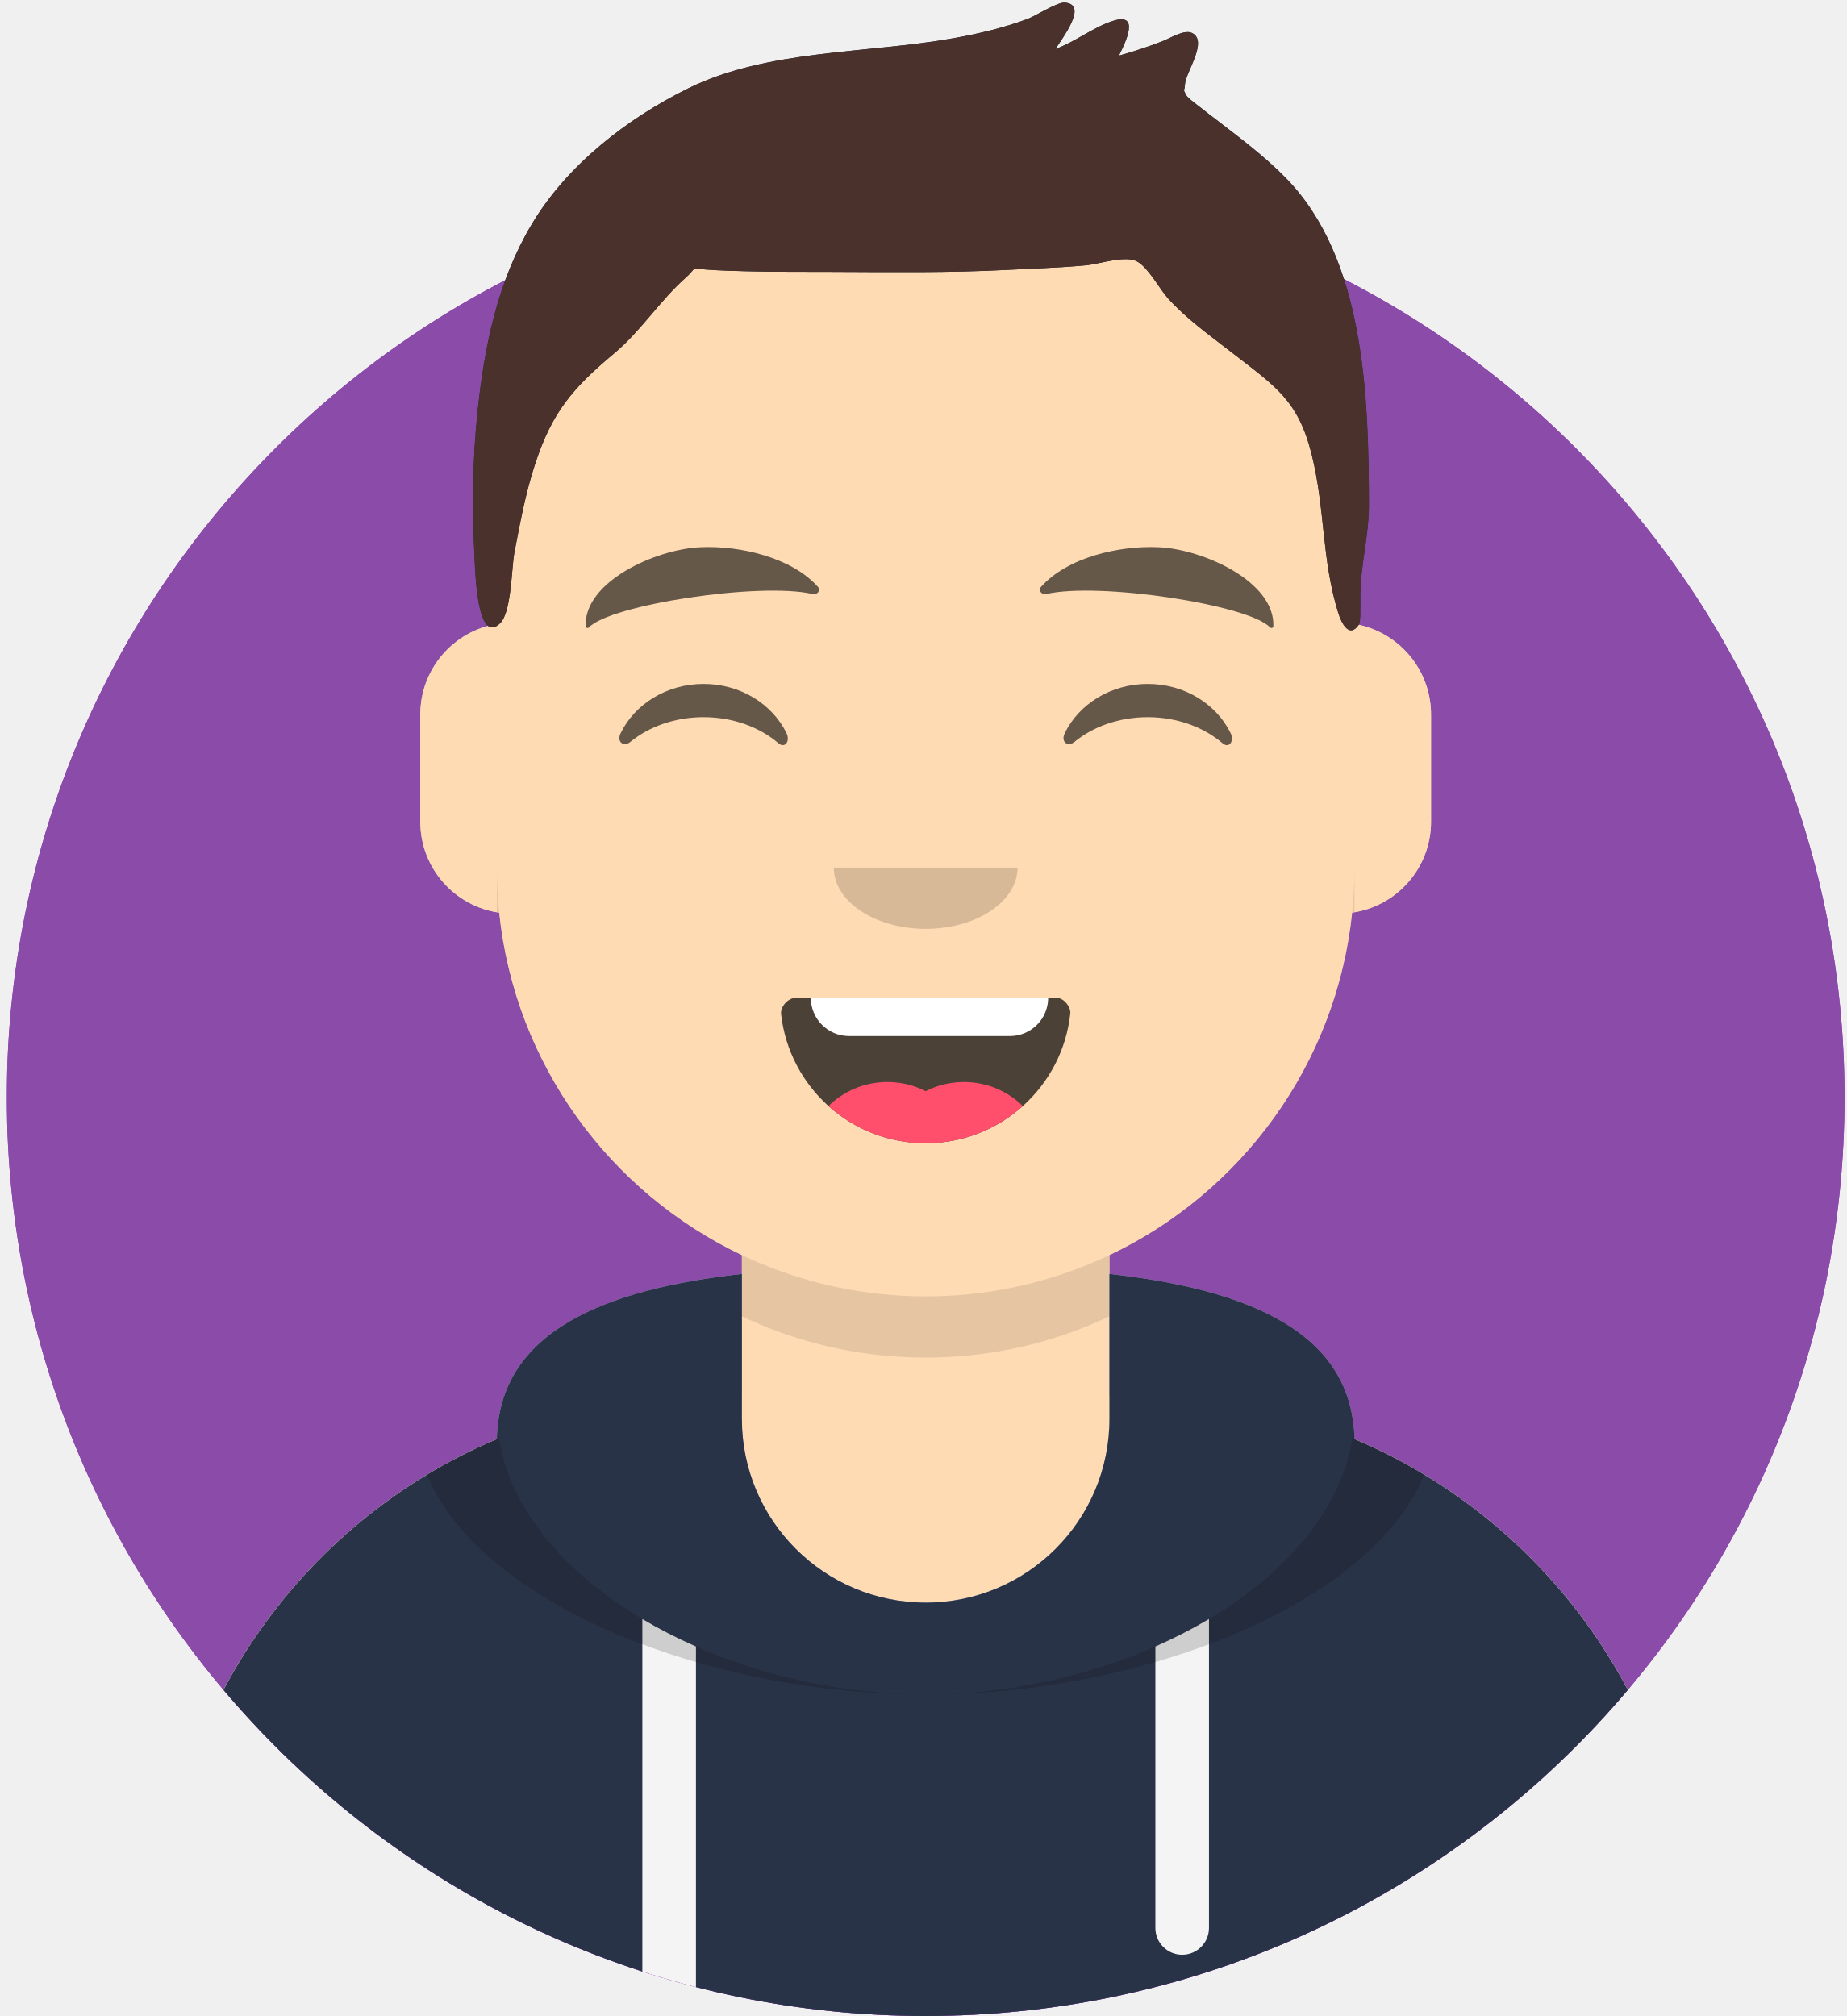
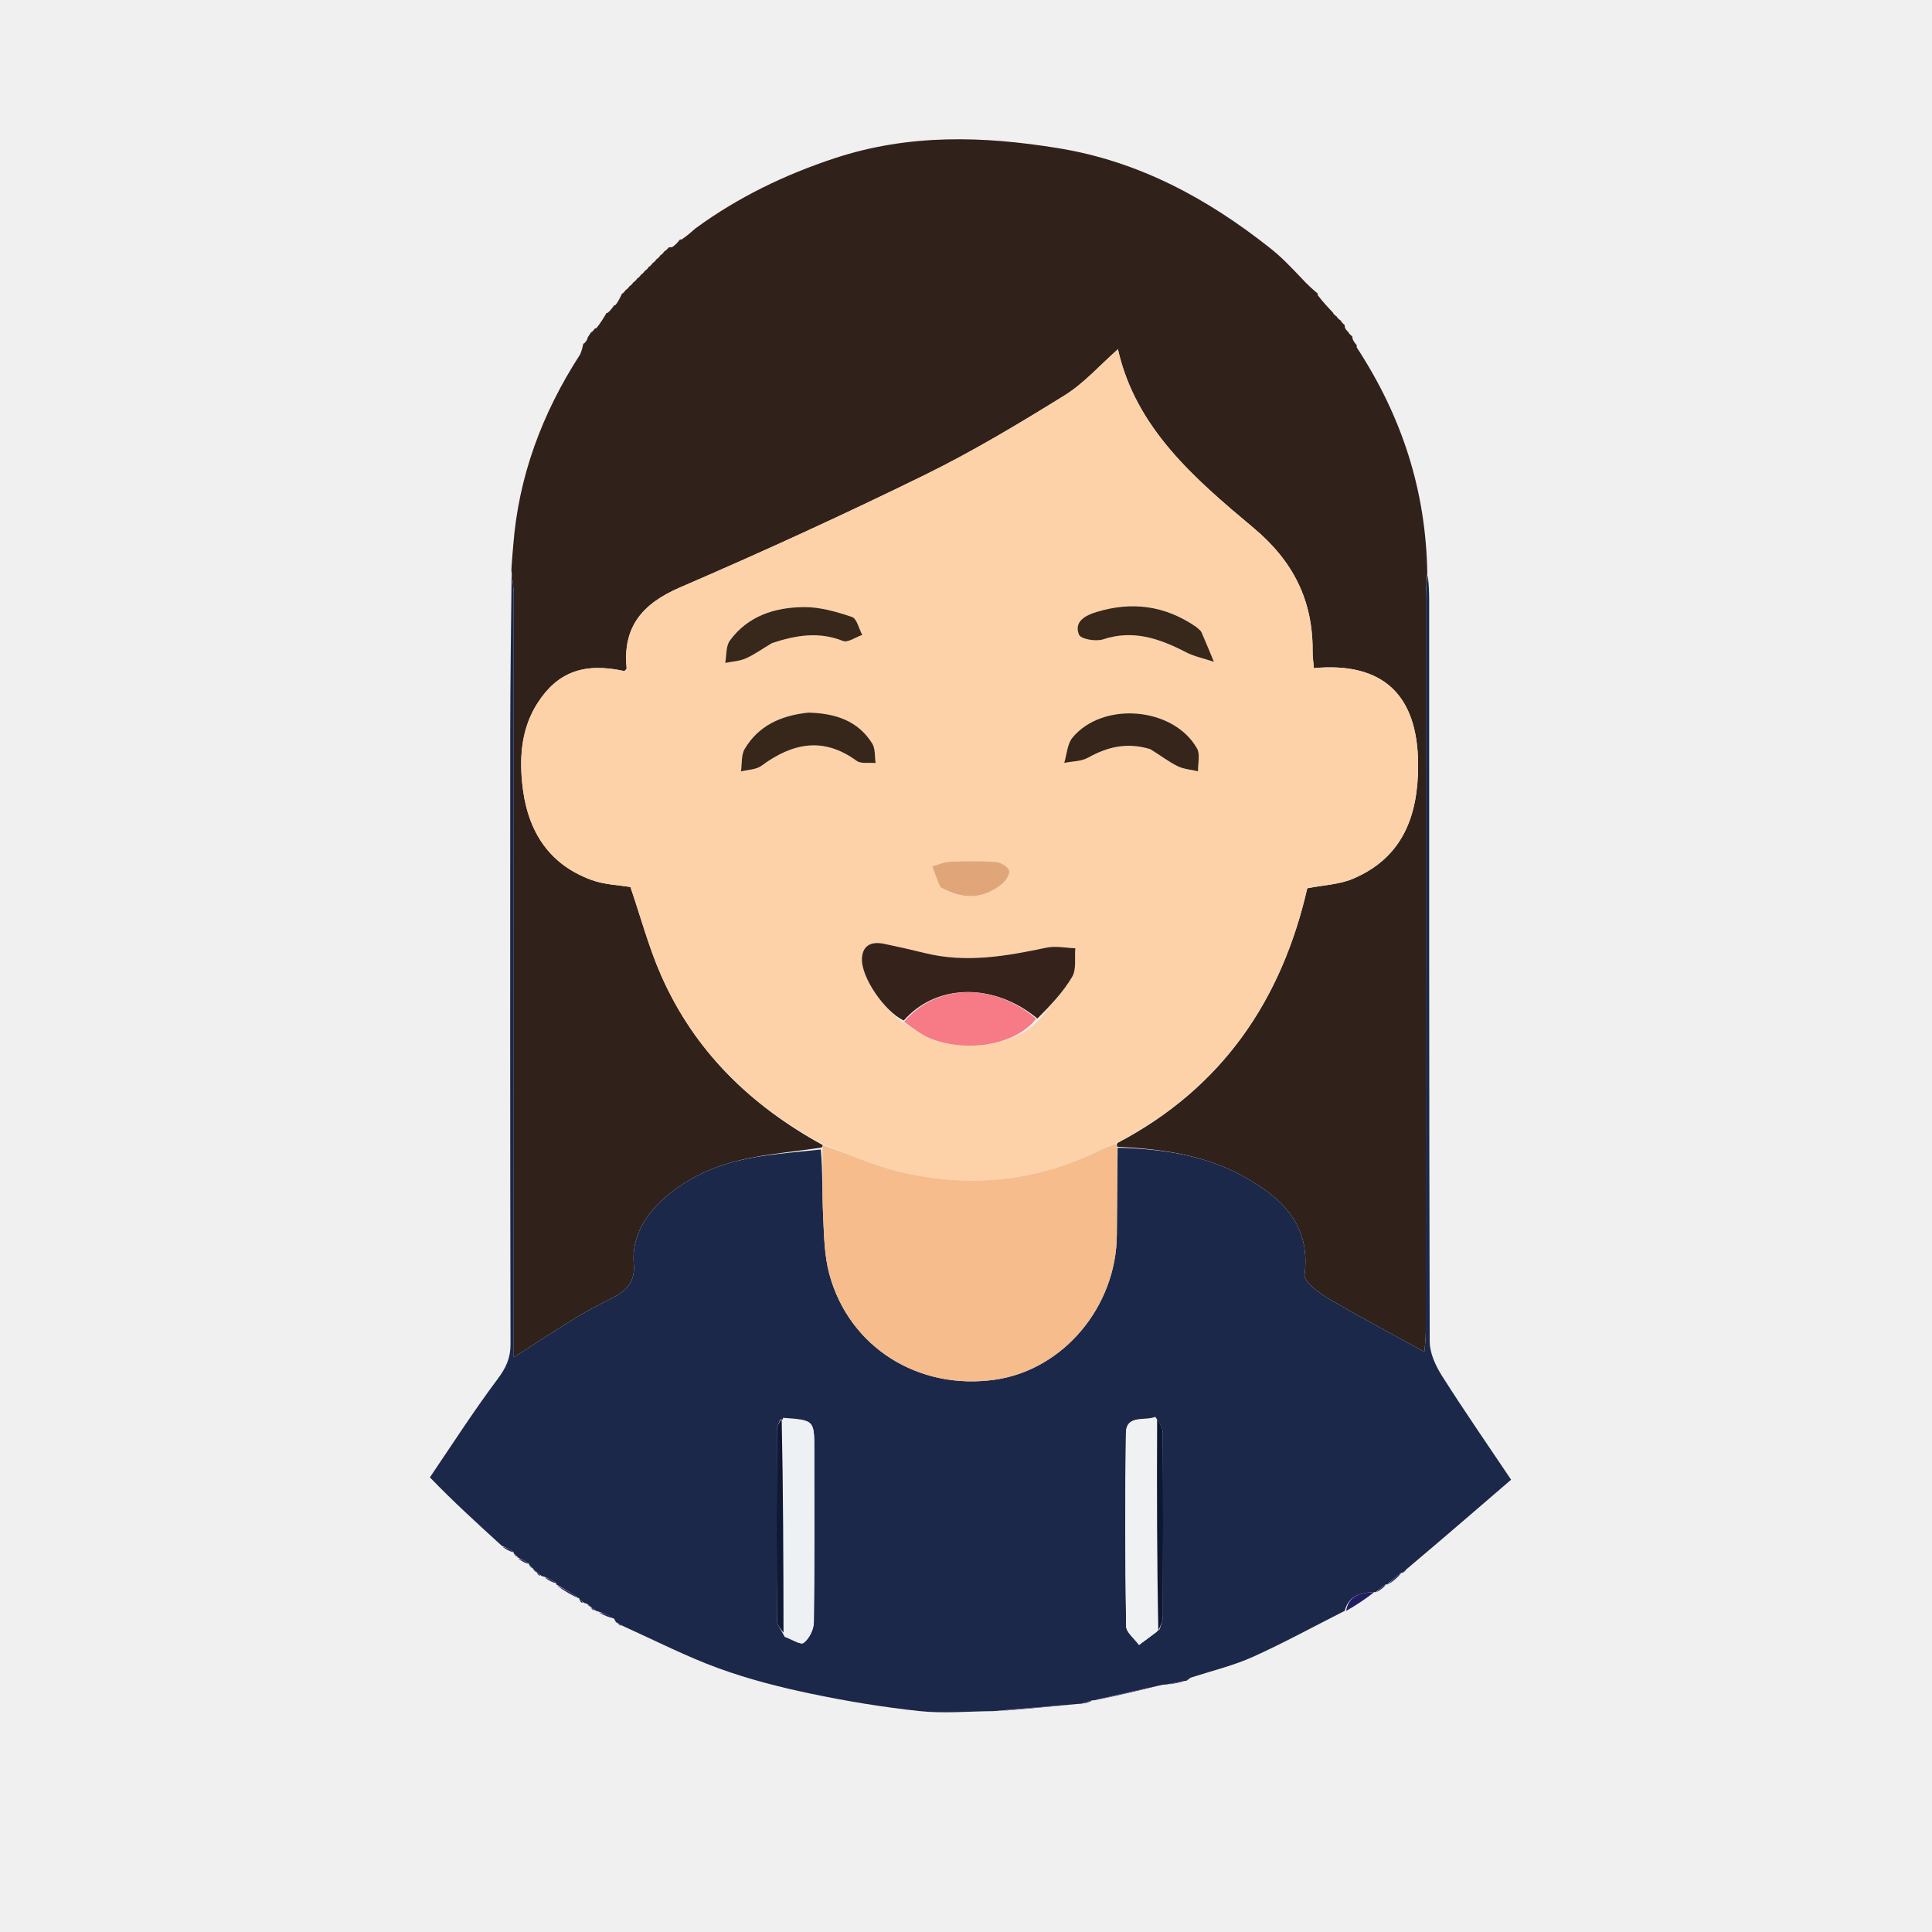
- <svg xmlns="http://www.w3.org/2000/svg" xmlns:xlink="http://www.w3.org/1999/xlink" width="217px" height="237px" viewBox="0 0 217 237" version="1.1">
-   <defs>
-     <circle id="path-1" cx="108" cy="108" r="108" />
-     <path d="M-3.19744231e-14,144 L-3.19744231e-14,-1.42108547e-14 L237.6,-1.42108547e-14 L237.6,144 L226.8,144 C226.8,203.647 178.447,252 118.8,252 C59.153,252 10.8,203.647 10.8,144 L10.8,144 L-3.19744231e-14,144 Z" id="path-3" />
-     <path d="M90,0 C117.835,-5.11323436e-15 140.4,22.565 140.4,50.4 L140.401,55.949 C145.508,56.807 149.4,61.249 149.4,66.6 L149.4,79.2 C149.4,84.647 145.367,89.152 140.125,89.893 C138.265,107.718 127.114,122.78 111.601,130.149 L111.6,146.7 L115.2,146.7 C150.988,146.7 180,175.712 180,211.5 L180,219.6 L0,219.6 L0,211.5 C-4.38277231e-15,175.712 29.012,146.7 64.8,146.7 L68.4,146.7 L68.4,130.15 C52.886,122.78 41.735,107.718 39.875,89.893 C34.633,89.152 30.6,84.647 30.6,79.2 L30.6,66.6 C30.6,61.249 34.492,56.806 39.6,55.949 L39.6,50.4 C39.6,22.565 62.165,5.11323436e-15 90,0 Z" id="path-5" />
-     <path d="M140.401,11.764 C156.691,13.587 169.2,18.597 169.2,31.569 L169.194,31.18 C192.467,41.01 208.8,64.047 208.8,90.9 L208.8,99 L28.8,99 L28.8,90.9 C28.8,64.047 45.133,41.01 68.406,31.18 C68.653,18.496 81.073,13.568 97.2,11.764 L97.2,28.8 C97.2,40.729 106.871,50.4 118.8,50.4 C130.729,50.4 140.4,40.729 140.4,28.8 L140.4,28.8 Z" id="path-7" />
-     <path d="M31.606,13.615 C32.558,22.158 39.803,28.8 48.6,28.8 C57.424,28.8 64.687,22.117 65.603,13.536 C65.676,12.845 64.905,11.7 63.938,11.7 C50.534,11.7 40.264,11.7 33.378,11.7 C32.406,11.7 31.511,12.761 31.606,13.615 Z" id="path-9" />
-     <rect id="path-11" x="0" y="0" width="237.6" height="252" />
-     <path d="M118.135,20.928 C115.651,18.39 112.767,16.236 109.962,14.076 C109.343,13.6 108.715,13.135 108.109,12.641 C107.972,12.528 106.563,11.519 106.394,11.148 C105.988,10.254 106.224,10.95 106.28,9.884 C106.35,8.535 109.1,4.727 107.048,3.854 C106.146,3.47 104.536,4.492 103.67,4.83 C101.977,5.49 100.263,6.054 98.512,6.54 C99.351,4.869 100.95,1.524 97.944,2.419 C95.603,3.116 93.421,4.91 91.068,5.753 C91.847,4.477 94.96,0.523 92.147,0.302 C91.271,0.233 88.724,1.875 87.782,2.226 C84.959,3.275 82.075,3.953 79.111,4.487 C69.033,6.304 57.248,5.786 47.923,10.374 C40.735,13.911 33.636,19.4 29.484,26.389 C25.481,33.125 23.984,40.498 23.146,48.217 C22.532,53.882 22.482,59.738 22.769,65.424 C22.863,67.287 23.073,75.874 25.779,73.273 C27.127,71.978 27.117,66.745 27.457,64.974 C28.133,61.451 28.783,57.911 29.91,54.5 C31.895,48.49 34.238,45.687 39.184,41.547 C42.359,38.89 44.588,35.3 47.625,32.62 C48.99,31.416 47.949,31.542 50.143,31.7 C51.616,31.806 53.097,31.846 54.574,31.885 C57.99,31.974 61.412,31.951 64.829,31.963 C71.711,31.988 78.561,32.085 85.437,31.725 C88.492,31.565 91.556,31.478 94.603,31.195 C96.306,31.038 99.326,29.947 100.728,30.78 C102.01,31.543 103.342,34.034 104.263,35.054 C106.438,37.464 109.032,39.305 111.576,41.282 C116.881,45.403 119.559,46.98 121.17,53.421 C122.775,59.838 122.325,65.791 124.312,72.106 C124.662,73.217 125.586,75.13 126.726,73.415 C126.937,73.096 126.883,71.345 126.883,70.337 C126.883,66.27 127.913,63.218 127.9,59.123 C127.849,46.674 127.447,30.442 118.135,20.928 Z" id="path-13" />
-   </defs>
-   <g id="Website" stroke="none" stroke-width="1" fill="none" fill-rule="evenodd">
-     <g id="mf-avatar" transform="translate(-10, -15)">
-       <g id="Circle" transform="translate(10.8, 36)">
-         <mask id="mask-2" fill="white">
-           <use xlink:href="#path-1" />
-         </mask>
-         <use id="Circle-Background" fill="#972dc2" xlink:href="#path-1" />
-         <g id="🖍-Circle-Color" mask="url(#mask-2)" fill="#8a4ca8">
-           <rect id="🖍Color" x="0" y="0" width="216.445" height="216" />
-         </g>
-       </g>
-       <mask id="mask-4" fill="white">
-         <use xlink:href="#path-3" />
-       </mask>
-       <g id="Mask" />
-       <g id="Avataaar" mask="url(#mask-4)">
-         <g id="Body" transform="translate(28.8, 32.4)">
-           <mask id="mask-6" fill="white">
-             <use xlink:href="#path-5" />
-           </mask>
-           <use fill="#D0C6AC" xlink:href="#path-5" />
-           <g id="Skin/👶🏻-05-Pale" mask="url(#mask-6)" fill="#FFDBB4">
-             <g transform="translate(-28.8, 0)" id="Color">
-               <rect x="0" y="0" width="238.384" height="220.355" />
-             </g>
-           </g>
-           <path d="M39.6,84.6 C39.6,112.435 62.165,135 90,135 C117.835,135 140.4,112.435 140.4,84.6 L140.4,84.6 L140.4,91.8 C140.4,119.635 117.835,142.2 90,142.2 C62.165,142.2 39.6,119.635 39.6,91.8 Z" id="Neck-Shadow" fill-opacity="0.1" fill="#000000" mask="url(#mask-6)" />
-         </g>
-         <g id="Clothing/Hoodie" transform="translate(0, 153)">
-           <mask id="mask-8" fill="white">
-             <use xlink:href="#path-7" />
-           </mask>
-           <use id="Hoodie" fill="#B7C1DB" fill-rule="evenodd" xlink:href="#path-7" />
-           <g id="Color/Palette/Slate" mask="url(#mask-8)" fill="#293347" fill-rule="evenodd">
-             <rect id="🖍Color" x="0" y="0" width="238.491" height="99" />
-           </g>
-           <path d="M91.8,55.565 L91.8,99 L85.5,99 L85.499,52.335 C87.483,53.514 89.592,54.594 91.8,55.565 Z M152.101,52.334 L152.1,88.65 C152.1,90.39 150.69,91.8 148.95,91.8 C147.21,91.8 145.8,90.39 145.8,88.65 L145.801,55.565 C148.009,54.594 150.118,53.513 152.101,52.334 Z" id="Straps" fill="#F4F4F4" fill-rule="evenodd" mask="url(#mask-8)" />
-           <path d="M155.733,11.451 C169.28,14.013 178.65,19.118 178.65,29.077 C178.65,46.818 148.916,61.2 118.8,61.2 C88.684,61.2 58.95,46.818 58.95,29.077 C58.95,19.118 68.32,14.013 81.867,11.451 C73.689,14.466 68.4,19.534 68.4,27.969 C68.4,46.322 93.439,61.2 118.8,61.2 C144.161,61.2 169.2,46.322 169.2,27.969 C169.2,19.71 164.13,14.679 156.241,11.642 Z" id="Shadow" fill-opacity="0.16" fill="#000000" fill-rule="evenodd" mask="url(#mask-8)" />
-         </g>
-         <g id="Face" transform="translate(68.4, 73.8)">
-           <g id="Mouth/Smile" transform="translate(1.8, 46.8)">
-             <mask id="mask-10" fill="white">
-               <use xlink:href="#path-9" />
-             </mask>
-             <use id="Mouth" fill-opacity="0.7" fill="#000000" fill-rule="evenodd" xlink:href="#path-9" />
-             <path d="M39.6,1.8 L58.5,1.8 C60.985,1.8 63,3.815 63,6.3 L63,11.7 C63,14.185 60.985,16.2 58.5,16.2 L39.6,16.2 C37.115,16.2 35.1,14.185 35.1,11.7 L35.1,6.3 C35.1,3.815 37.115,1.8 39.6,1.8 Z" id="Teeth" fill="#FFFFFF" fill-rule="evenodd" mask="url(#mask-10)" />
-             <g id="Tongue" stroke-width="1" fill-rule="evenodd" mask="url(#mask-10)" fill="#FF4F6D">
-               <g transform="translate(34.2, 21.6)">
-                 <circle cx="9.9" cy="9.9" r="9.9" />
-                 <circle cx="18.9" cy="9.9" r="9.9" />
-               </g>
-             </g>
-           </g>
-           <g id="Nose/Default" transform="translate(25.2, 36)" fill="#000000" fill-opacity="0.16">
-             <path d="M14.4,7.2 C14.4,11.176 19.235,14.4 25.2,14.4 L25.2,14.4 C31.165,14.4 36,11.176 36,7.2" id="Nose" />
-           </g>
-           <g id="Eyes/Happy-😁" transform="translate(0, 7.2)" fill="#000000" fill-opacity="0.6">
-             <path d="M14.544,20.203 C16.206,16.784 19.948,14.4 24.298,14.4 C28.632,14.4 32.363,16.767 34.034,20.166 C34.53,21.176 33.824,22.003 33.112,21.39 C30.906,19.494 27.773,18.309 24.298,18.309 C20.931,18.309 17.886,19.421 15.694,21.214 C14.892,21.87 14.058,21.203 14.544,20.203 Z" id="Squint" />
-             <path d="M66.744,20.203 C68.406,16.784 72.148,14.4 76.498,14.4 C80.832,14.4 84.563,16.767 86.234,20.166 C86.73,21.176 86.024,22.003 85.312,21.39 C83.106,19.494 79.973,18.309 76.498,18.309 C73.131,18.309 70.086,19.421 67.894,21.214 C67.092,21.87 66.258,21.203 66.744,20.203 Z" id="Squint" />
-           </g>
-           <g id="Eyebrow/Natural/Default-Natural" fill="#000000" fill-opacity="0.6">
-             <path d="M23.435,5.589 C18.25,6.285 10.164,10.805 10.84,16.036 C10.862,16.207 11.121,16.261 11.233,16.118 C13.471,13.248 30.774,9.033 37.075,9.913 C37.652,9.994 38.032,9.399 37.639,9.027 C34.269,5.845 28.08,4.961 23.435,5.589" id="Eyebrow" transform="translate(24.3, 10.8) rotate(5) translate(-24.3, -10.8) " />
-             <path d="M76.535,5.589 C71.35,6.285 63.264,10.805 63.94,16.036 C63.962,16.207 64.221,16.261 64.333,16.118 C66.571,13.248 83.874,9.033 90.175,9.913 C90.752,9.994 91.132,9.399 90.739,9.027 C87.369,5.845 81.18,4.961 76.535,5.589" id="Eyebrow" transform="translate(77.4, 10.8) scale(-1, 1) rotate(5) translate(-77.4, -10.8) " />
-           </g>
-         </g>
-         <g id="Top">
-           <mask id="mask-12" fill="white">
-             <use xlink:href="#path-11" />
-           </mask>
-           <g id="Mask" />
-           <g mask="url(#mask-12)">
-             <g transform="translate(43, 15)">
-               <mask id="mask-14" fill="white">
-                 <use xlink:href="#path-13" />
-               </mask>
-               <use id="Short-Hair" stroke="none" fill="#1F3140" fill-rule="evenodd" xlink:href="#path-13" />
-               <g id="Color/Hair/Brown-Dark" stroke="none" fill="none" mask="url(#mask-14)" fill-rule="evenodd">
-                 <g transform="translate(-43.1, -15)" fill="#4A312C" id="Color">
-                   <rect x="0" y="0" width="239.107" height="252.406" />
-                 </g>
-               </g>
-             </g>
-           </g>
-         </g>
-       </g>
-     </g>
-   </g>
+ <svg xmlns="http://www.w3.org/2000/svg" version="1.1" id="Layer_1" x="0px" y="0px" width="100%" viewBox="0 0 500 500" enable-background="new 0 0 500 500" xml:space="preserve">
+   <path fill="#30211B" opacity="1" stroke="none" d=" M349.966,87.071   C349.966,87.071 349.994,87.411 350.112,87.881   C350.518,88.667 350.806,88.982 351.094,89.298   C351.094,89.298 351.127,89.494 351.129,89.917   C362.823,107.802 369.06,127.003 369.38,148.423   C369.162,150.793 369.029,152.785 369.028,154.776   C369.019,218.029 369.026,281.281 369.005,344.534   C369.004,346.529 368.728,348.523 368.63,349.848   C360.029,345.112 351.748,340.767 343.716,336.003   C341.229,334.528 337.391,331.653 337.621,329.864   C339.316,316.729 331.332,309.719 321.694,304.387   C311.769,298.895 300.547,297.332 289.139,296.78   C289.01,296.364 288.976,296.193 289.212,295.8   C316.465,281.496 331.711,258.688 338.324,229.878   C342.45,229.063 346.597,228.928 350.161,227.416   C363.086,221.929 367.033,211.032 367.006,197.939   C366.969,179.809 357.888,171.262 340.031,172.911   C339.915,171.44 339.689,169.969 339.701,168.501   C339.807,155.373 334.649,145.182 324.421,136.629   C309.175,123.879 293.906,110.794 289.319,90.385   C284.653,94.491 280.559,99.192 275.496,102.329   C263.676,109.654 251.696,116.852 239.224,122.965   C218.409,133.166 197.311,142.831 176.024,152.008   C166.327,156.188 161.114,162.158 162.171,172.906   C162.194,173.145 161.818,173.424 161.625,173.683   C151.204,171.378 144.317,173.903 139.166,181.876   C135.067,188.22 134.432,195.304 135.123,202.512   C136.25,214.282 141.442,223.473 153.063,227.729   C156.412,228.956 160.174,229.054 163.159,229.568   C165.843,237.413 167.895,245.146 171.077,252.382   C179.683,271.946 194.189,286.096 212.921,296.344   C212.937,296.584 212.771,297.033 212.344,297.035   C200.972,298.741 189.831,299.091 179.661,304.702   C171.446,309.234 163.116,316.736 164.023,327.218   C164.38,331.347 162.442,333.806 159.068,335.585   C155.866,337.272 152.596,338.851 149.511,340.732   C144.229,343.95 139.067,347.366 132.961,351.271   C132.961,348.212 132.961,346.254 132.961,344.296   C132.964,280.842 132.972,217.388 132.946,153.934   C132.946,151.965 132.595,149.996 132.342,147.611   C132.458,145.21 132.663,143.228 132.816,141.242   C134.194,123.311 140.264,107.005 150.136,91.719   C150.594,90.667 150.777,89.812 150.961,88.957   C150.961,88.957 150.989,88.961 151.226,88.839   C151.647,88.396 151.83,88.075 152.013,87.754   C152.013,87.754 152.001,87.414 152.23,87.111   C152.64,86.525 152.822,86.243 153.003,85.96   C153.003,85.96 153.011,86.01 153.214,85.892   C153.614,85.503 153.811,85.231 154.008,84.959   C154.008,84.959 154.004,85.013 154.334,84.956   C155.44,83.587 156.217,82.274 156.994,80.962   C156.994,80.962 157.006,81.006 157.301,80.951   C158.065,80.249 158.534,79.602 159.002,78.955   C159.002,78.955 159.01,79.009 159.32,78.932   C160.083,77.889 160.535,76.925 160.988,75.96   C160.988,75.96 161.01,76.001 161.215,75.89   C161.615,75.506 161.809,75.233 162.004,74.961   C162.004,74.961 162.011,75.011 162.214,74.894   C162.614,74.505 162.809,74.233 163.005,73.96   C163.005,73.96 163.012,74.011 163.214,73.893   C163.613,73.503 163.81,73.232 164.007,72.96   C164.007,72.96 164.012,73.012 164.213,72.894   C164.612,72.503 164.81,72.232 165.007,71.96   C165.007,71.96 165.013,72.012 165.214,71.894   C165.612,71.504 165.81,71.232 166.007,70.96   C166.007,70.96 166.013,71.012 166.214,70.894   C166.612,70.504 166.809,70.232 167.006,69.96   C167.006,69.96 167.012,70.012 167.214,69.895   C167.612,69.505 167.808,69.232 168.004,68.96   C168.004,68.96 168.011,69.011 168.214,68.894   C168.614,68.505 168.811,68.233 169.008,67.96   C169.008,67.96 169.013,68.013 169.212,67.892   C169.61,67.501 169.809,67.231 170.008,66.961   C170.008,66.961 170.013,67.013 170.215,66.897   C170.613,66.507 170.808,66.234 171.004,65.961   C171.004,65.961 171.01,66.01 171.215,65.895   C171.614,65.507 171.808,65.234 172.003,64.962   C172.003,64.962 172.01,65.01 172.217,64.903   C172.638,64.54 172.853,64.284 173.067,64.028   C173.067,64.028 173.434,64.002 173.957,63.958   C174.985,63.261 175.491,62.608 175.997,61.955   C175.997,61.955 176.006,62.005 176.362,62.005   C177.811,61.036 178.904,60.068 179.997,59.1   C191.04,51.025 203.154,45.174 216.158,40.902   C235.243,34.633 254.416,35.167 273.953,38.361   C294.875,41.781 312.596,51.436 328.879,64.348   C331.598,66.503 334.017,69.036 336.831,72   C338.406,73.736 339.725,74.865 341.043,75.994   C341.043,75.994 340.996,76.006 340.997,76.348   C342.346,78.127 343.695,79.563 345.043,80.999   C345.043,80.999 344.992,81.014 345.109,81.213   C345.495,81.609 345.765,81.805 346.035,82.002   C346.035,82.002 345.99,82.008 346.099,82.218   C346.483,82.617 346.758,82.806 347.033,82.995   C347.033,82.995 346.995,83.005 347.097,83.224   C347.458,83.66 347.718,83.878 347.977,84.095   C347.977,84.095 347.992,84.442 348.092,84.875   C348.471,85.539 348.751,85.771 349.03,86.003   C349.03,86.003 348.99,86.007 349.092,86.221   C349.451,86.647 349.708,86.859 349.966,87.071  z" data-index="1" style="opacity: 1;" />
+   <path fill="#1B2849" opacity="1" stroke="none" d=" M289.234,297.024   C300.547,297.332 311.769,298.895 321.694,304.387   C331.332,309.719 339.316,316.729 337.621,329.864   C337.391,331.653 341.229,334.528 343.716,336.003   C351.748,340.767 360.029,345.112 368.63,349.848   C368.728,348.523 369.004,346.529 369.005,344.534   C369.026,281.281 369.019,218.029 369.028,154.776   C369.029,152.785 369.162,150.793 369.491,148.874   C369.789,151.109 369.866,153.272 369.866,155.435   C369.872,219.357 369.828,283.278 370.008,347.2   C370.017,350.176 371.528,353.457 373.18,356.063   C378.944,365.152 385.078,374.005 391.071,382.948   C382.282,390.527 373.492,398.105 364.178,405.968   C363.438,406.523 363.222,406.793 363.006,407.064   C363.006,407.064 363.014,407.001 362.673,407.016   C361.232,408.045 360.132,409.06 359.031,410.075   C359.031,410.075 359.002,410.015 358.679,410.02   C357.58,410.708 356.805,411.391 356.03,412.073   C356.03,412.073 355.998,412.016 355.638,412.013   C351.892,412.191 348.975,413.072 348.025,416.881   C340.149,420.868 332.39,425.111 324.356,428.748   C319.425,430.982 314.074,432.29 308.284,434.129   C307.441,434.509 307.227,434.773 307.012,435.038   C307.012,435.038 307.012,434.995 306.644,434.995   C304.869,435.3 303.463,435.605 302.057,435.909   C302.057,435.909 301.615,435.991 300.962,436   C294.539,437.362 288.768,438.717 282.997,440.071   C282.997,440.071 283.012,440.007 282.711,440.013   C281.631,440.306 280.851,440.592 280.071,440.878   C280.071,440.878 279.607,440.967 278.891,440.982   C271.153,441.611 264.13,442.225 257.108,442.838   C250.726,442.879 244.282,443.495 237.975,442.826   C228.49,441.82 219.031,440.246 209.691,438.29   C201.685,436.614 193.684,434.556 186.008,431.765   C177.708,428.747 169.788,424.684 161.197,420.795   C160.39,420.348 160.087,420.184 159.784,420.019   C159.517,419.932 159.303,419.773 158.984,418.985   C157.48,417.965 156.137,417.503 154.793,417.041   C154.793,417.041 154.408,417.008 154.088,416.769   C153.544,416.278 153.271,416.107 152.947,416.017   C152.947,416.017 152.993,415.992 152.853,415.796   C152.426,415.402 152.141,415.204 151.855,415.006   C151.855,415.006 151.406,414.982 151.057,414.752   C150.493,414.288 150.237,414.116 149.939,414.007   C149.939,414.007 150.002,414.016 149.944,413.687   C147.903,412.249 145.92,411.139 143.937,410.03   C143.937,410.03 143.998,410.01 143.915,409.693   C142.827,408.927 141.823,408.479 140.819,408.031   C140.819,408.031 140.411,408.025 140.081,407.792   C139.529,407.301 139.256,407.123 138.932,407.022   C138.932,407.022 138.99,407 138.862,406.81   C138.466,406.417 138.198,406.214 137.931,406.011   C137.931,406.011 137.996,406.002 137.868,405.812   C137.472,405.417 137.204,405.211 136.937,405.006   C136.937,405.006 137.001,405.018 136.922,404.704   C135.872,403.94 134.902,403.489 133.932,403.038   C133.932,403.038 133.982,403 133.862,402.809   C133.474,402.414 133.206,402.21 132.939,402.006   C132.939,402.006 133.002,402.017 132.92,401.699   C131.841,400.93 130.844,400.48 129.848,400.031   C123.559,394.306 117.271,388.581 111.259,382.342   C117.251,373.478 122.744,364.963 128.801,356.87   C130.926,354.03 132.126,351.514 132.119,347.943   C132.015,295.123 132.01,242.303 132.046,189.483   C132.055,175.664 132.281,161.846 132.407,148.027   C132.595,149.996 132.946,151.965 132.946,153.934   C132.972,217.388 132.964,280.842 132.961,344.296   C132.961,346.254 132.961,348.212 132.961,351.271   C139.067,347.366 144.229,343.95 149.511,340.732   C152.596,338.851 155.866,337.272 159.068,335.585   C162.442,333.806 164.38,331.347 164.023,327.218   C163.116,316.736 171.446,309.234 179.661,304.702   C189.831,299.091 200.972,298.741 212.428,297.493   C212.946,303.448 212.755,308.956 213.017,314.443   C213.261,319.553 213.307,324.823 214.623,329.704   C219.736,348.664 237.683,359.902 257.527,357.056   C275.197,354.522 288.951,338.116 289.037,319.507   C289.072,312.012 289.167,304.518 289.234,297.024  M203.069,423.622   C204.759,424.212 207.179,425.777 207.978,425.178   C209.411,424.105 210.592,421.74 210.618,419.898   C210.822,404.945 210.739,389.989 210.733,375.035   C210.73,367.51 210.721,367.51 201.965,367.314   C201.645,368.208 201.05,369.1 201.046,369.994   C200.989,386.432 200.965,402.87 201.075,419.307   C201.083,420.537 202.159,421.76 203.069,423.622  M300.121,421.672   C300.411,420.586 300.95,419.5 300.954,418.412   C301.011,402.545 301.03,386.678 300.936,370.812   C300.928,369.48 300.045,368.154 298.988,366.68   C296.258,367.786 291.459,366.019 291.389,370.913   C291.151,387.552 291.194,404.199 291.439,420.838   C291.463,422.481 293.611,424.093 294.773,425.719   C296.327,424.569 297.881,423.419 300.121,421.672  z" data-index="2" />
+   <path fill="#943FAD" opacity="1" stroke="none" d=" M391.358,382.781   C385.078,374.005 378.944,365.152 373.18,356.063   C371.528,353.457 370.017,350.176 370.008,347.2   C369.828,283.278 369.872,219.357 369.866,155.435   C369.866,153.272 369.789,151.109 369.638,148.496   C369.06,127.003 362.823,107.802 351.051,89.978   C357.439,93.447 364.403,96.639 370.293,101.213   C399.736,124.077 420.923,153.148 433.36,188.311   C442.465,214.058 446.04,240.813 443.507,267.945   C440.822,296.695 432.839,324.137 416.872,348.554   C409.152,360.358 400.096,371.288 391.358,382.781  z" data-index="4" style="visibility: hidden;" />
+   <path fill="#211D62" opacity="1" stroke="none" d=" M257.55,442.89   C264.13,442.225 271.153,441.611 278.656,441.01   C272.088,441.662 265.04,442.302 257.55,442.89  z" data-index="5" />
+   <path fill="#211D62" opacity="1" stroke="none" d=" M283.441,440.046   C288.768,438.717 294.539,437.362 300.739,436.018   C295.407,437.359 289.646,438.69 283.441,440.046  z" data-index="6" />
+   <path fill="#201D60" opacity="1" stroke="none" d=" M348.376,416.906   C348.975,413.072 351.892,412.191 355.669,412.022   C353.616,413.667 351.171,415.299 348.376,416.906  z" data-index="7" />
+   <path fill="#242061" opacity="1" stroke="none" d=" M144.093,410.331   C145.92,411.139 147.903,412.249 149.929,413.715   C148.064,412.925 146.156,411.779 144.093,410.331  z" data-index="8" />
+   <path fill="#351A4A" opacity="1" stroke="none" d=" M341.003,75.648   C339.725,74.865 338.406,73.736 337.04,72.259   C338.316,73.041 339.639,74.171 341.003,75.648  z" data-index="10" style="visibility: hidden;" />
+   <path fill="#321E4A" opacity="1" stroke="none" d=" M156.693,81.104   C156.217,82.274 155.44,83.587 154.308,84.947   C154.766,83.746 155.579,82.497 156.693,81.104  z" data-index="12" style="visibility: hidden;" />
+   <path fill="#201D60" opacity="1" stroke="none" d=" M359.359,410.024   C360.132,409.06 361.232,408.045 362.7,407.033   C361.941,408.014 360.814,408.994 359.359,410.024  z" data-index="13" />
+   <path fill="#242061" opacity="1" stroke="none" d=" M155.002,417.314   C156.137,417.503 157.48,417.965 158.9,418.8   C157.721,418.645 156.466,418.116 155.002,417.314  z" data-index="14" />
+   <path fill="#242061" opacity="1" stroke="none" d=" M134.076,403.332   C134.902,403.489 135.872,403.94 136.908,404.734   C136.055,404.594 135.138,404.11 134.076,403.332  z" data-index="15" />
+   <path fill="#242061" opacity="1" stroke="none" d=" M130.025,400.308   C130.844,400.48 131.841,400.93 132.906,401.727   C132.05,401.578 131.126,401.082 130.025,400.308  z" data-index="16" />
+   <path fill="#242061" opacity="1" stroke="none" d=" M141.001,408.306   C141.823,408.479 142.827,408.927 143.904,409.723   C143.045,409.574 142.114,409.077 141.001,408.306  z" data-index="17" />
+   <path fill="#201D60" opacity="1" stroke="none" d=" M356.348,412.023   C356.805,411.391 357.58,410.708 358.711,410.03   C358.266,410.681 357.466,411.327 356.348,412.023  z" data-index="18" />
+   <path fill="#211D62" opacity="1" stroke="none" d=" M302.438,435.939   C303.463,435.605 304.869,435.3 306.656,435.013   C305.631,435.343 304.225,435.656 302.438,435.939  z" data-index="19" />
+   <path fill="#321E4A" opacity="1" stroke="none" d=" M175.665,62.004   C175.491,62.608 174.985,63.261 174.141,63.962   C174.312,63.356 174.822,62.704 175.665,62.004  z" data-index="21" style="visibility: hidden;" />
+   <path fill="#321E4A" opacity="1" stroke="none" d=" M150.136,91.719   C149.925,91.224 149.989,90.531 149.98,89.496   C150.079,89.091 150.249,89.03 150.69,88.963   C150.777,89.812 150.594,90.667 150.136,91.719  z" data-index="23" style="visibility: hidden;" />
+   <path fill="#211D62" opacity="1" stroke="none" d=" M280.403,440.91   C280.851,440.592 281.631,440.306 282.739,440.03   C282.29,440.342 281.512,440.642 280.403,440.91  z" data-index="24" />
+   <path fill="#242061" opacity="1" stroke="none" d=" M150.046,414.223   C150.237,414.116 150.493,414.288 150.835,414.716   C150.618,414.881 150.348,414.724 150.046,414.223  z" data-index="25" />
+   <path fill="#242061" opacity="1" stroke="none" d=" M151.995,415.23   C152.141,415.204 152.426,415.402 152.85,415.822   C152.705,415.847 152.42,415.65 151.995,415.23  z" data-index="26" />
+   <path fill="#242061" opacity="1" stroke="none" d=" M153.041,416.258   C153.271,416.107 153.544,416.278 153.897,416.736   C153.73,416.794 153.433,416.646 153.041,416.258  z" data-index="27" />
+   <path fill="#242061" opacity="1" stroke="none" d=" M159.932,420.239   C160.087,420.184 160.39,420.348 160.841,420.726   C160.686,420.779 160.383,420.619 159.932,420.239  z" data-index="28" />
+   <path fill="#242061" opacity="1" stroke="none" d=" M139.026,407.265   C139.256,407.123 139.529,407.301 139.878,407.769   C139.711,407.822 139.415,407.665 139.026,407.265  z" data-index="29" />
+   <path fill="#201D60" opacity="1" stroke="none" d=" M363.243,406.948   C363.222,406.793 363.438,406.523 363.887,406.129   C363.907,406.282 363.693,406.557 363.243,406.948  z" data-index="30" />
+   <path fill="#211D62" opacity="1" stroke="none" d=" M307.247,434.927   C307.227,434.773 307.441,434.509 307.885,434.123   C307.903,434.273 307.692,434.545 307.247,434.927  z" data-index="31" />
+   <path fill="#242061" opacity="1" stroke="none" d=" M138.035,406.249   C138.198,406.214 138.466,406.417 138.858,406.841   C138.702,406.87 138.421,406.679 138.035,406.249  z" data-index="32" />
+   <path fill="#242061" opacity="1" stroke="none" d=" M137.048,405.239   C137.204,405.211 137.472,405.417 137.865,405.845   C137.713,405.869 137.437,405.671 137.048,405.239  z" data-index="33" />
+   <path fill="#351A4A" opacity="1" stroke="none" d=" M351.001,88.983   C350.806,88.982 350.518,88.667 350.112,88.052   C350.299,88.057 350.603,88.363 351.001,88.983  z" data-index="35" style="visibility: hidden;" />
+   <path fill="#321E4A" opacity="1" stroke="none" d=" M161.771,75.068   C161.809,75.233 161.615,75.506 161.192,75.891   C161.155,75.728 161.347,75.451 161.771,75.068  z" data-index="37" style="visibility: hidden;" />
+   <path fill="#351A4A" opacity="1" stroke="none" d=" M346.939,82.755   C346.758,82.806 346.483,82.617 346.103,82.195   C346.28,82.147 346.563,82.331 346.939,82.755  z" data-index="39" style="visibility: hidden;" />
+   <path fill="#321E4A" opacity="1" stroke="none" d=" M153.773,85.066   C153.811,85.231 153.614,85.503 153.189,85.89   C153.153,85.727 153.346,85.45 153.773,85.066  z" data-index="41" style="visibility: hidden;" />
+   <path fill="#321E4A" opacity="1" stroke="none" d=" M152.767,86.071   C152.822,86.243 152.64,86.525 152.241,86.941   C152.192,86.777 152.361,86.48 152.767,86.071  z" data-index="43" style="visibility: hidden;" />
+   <path fill="#321E4A" opacity="1" stroke="none" d=" M151.793,87.919   C151.83,88.075 151.647,88.396 151.22,88.851   C151.175,88.685 151.374,88.385 151.793,87.919  z" data-index="45" style="visibility: hidden;" />
+   <path fill="#242061" opacity="1" stroke="none" d=" M133.049,402.24   C133.206,402.21 133.474,402.414 133.867,402.841   C133.715,402.866 133.438,402.67 133.049,402.24  z" data-index="46" />
+   <path fill="#321E4A" opacity="1" stroke="none" d=" M165.775,71.071   C165.81,71.232 165.612,71.504 165.187,71.891   C165.155,71.732 165.349,71.457 165.775,71.071  z" data-index="48" style="visibility: hidden;" />
+   <path fill="#321E4A" opacity="1" stroke="none" d=" M167.77,69.066   C167.808,69.232 167.612,69.505 167.188,69.892   C167.152,69.728 167.344,69.451 167.77,69.066  z" data-index="50" style="visibility: hidden;" />
+   <path fill="#321E4A" opacity="1" stroke="none" d=" M169.781,67.078   C169.809,67.231 169.61,67.501 169.186,67.89   C169.159,67.737 169.356,67.465 169.781,67.078  z" data-index="52" style="visibility: hidden;" />
+   <path fill="#321E4A" opacity="1" stroke="none" d=" M163.775,73.069   C163.81,73.232 163.613,73.503 163.188,73.891   C163.155,73.73 163.349,73.455 163.775,73.069  z" data-index="54" style="visibility: hidden;" />
+   <path fill="#FDD2A8" opacity="1" stroke="none" d=" M212.904,296.105   C194.189,286.096 179.683,271.946 171.077,252.382   C167.895,245.146 165.843,237.413 163.159,229.568   C160.174,229.054 156.412,228.956 153.063,227.729   C141.442,223.473 136.25,214.282 135.123,202.512   C134.432,195.304 135.067,188.22 139.166,181.876   C144.317,173.903 151.204,171.378 161.625,173.683   C161.818,173.424 162.194,173.145 162.171,172.906   C161.114,162.158 166.327,156.188 176.024,152.008   C197.311,142.831 218.409,133.166 239.224,122.965   C251.696,116.852 263.676,109.654 275.496,102.329   C280.559,99.192 284.653,94.491 289.319,90.385   C293.906,110.794 309.175,123.879 324.421,136.629   C334.649,145.182 339.807,155.373 339.701,168.501   C339.689,169.969 339.915,171.44 340.031,172.911   C357.888,171.262 366.969,179.809 367.006,197.939   C367.033,211.032 363.086,221.929 350.161,227.416   C346.597,228.928 342.45,229.063 338.324,229.878   C331.711,258.688 316.465,281.496 288.858,295.846   C286.872,296.726 285.492,297.298 284.151,297.952   C267.556,306.034 250.195,307.467 232.452,303.167   C225.759,301.545 219.41,298.501 212.904,296.105  M234.083,264.772   C236.316,266.119 238.414,267.808 240.805,268.754   C250.531,272.603 262.992,270.339 268.933,263.912   C271.832,260.246 275.109,256.803 277.469,252.817   C278.623,250.868 278.071,247.909 278.291,245.407   C275.799,245.326 273.201,244.747 270.833,245.25   C260.403,247.462 250.012,249.28 239.378,246.658   C235.856,245.789 232.316,244.978 228.762,244.25   C225.733,243.63 223.318,244.453 223.073,247.926   C222.729,252.792 228.939,261.841 234.083,264.772  M208.788,184.477   C202.017,185.176 196.279,187.834 192.72,193.838   C191.787,195.411 192.051,197.694 191.765,199.651   C193.548,199.187 195.68,199.197 197.057,198.183   C205.042,192.304 213.017,190.58 221.668,196.884   C222.837,197.736 224.939,197.307 226.609,197.472   C226.345,195.773 226.568,193.771 225.732,192.428   C222.06,186.524 216.211,184.601 208.788,184.477  M298.084,194.008   C300.285,195.45 302.382,197.1 304.722,198.263   C306.324,199.059 308.263,199.178 310.052,199.6   C310.001,197.611 310.651,195.224 309.785,193.696   C303.728,182.993 285.474,181.39 277.57,190.884   C276.204,192.525 276.106,195.224 275.422,197.434   C277.497,197.012 279.836,197.063 281.596,196.08   C286.615,193.276 291.705,192.046 298.084,194.008  M200.162,166.258   C206.117,164.329 212.009,163.426 218.16,165.876   C219.416,166.376 221.464,164.89 223.147,164.319   C222.283,162.708 221.754,160.096 220.491,159.671   C216.494,158.328 212.216,157.084 208.058,157.117   C200.583,157.176 193.563,159.371 188.885,165.789   C187.83,167.236 188.051,169.613 187.684,171.562   C189.481,171.192 191.407,171.111 193.044,170.381   C195.292,169.379 197.32,167.886 200.162,166.258  M309.348,162.071   C301.416,156.591 292.764,155.635 283.721,158.401   C281.1,159.203 277.818,160.779 279.245,164.265   C279.703,165.384 283.614,166.084 285.446,165.475   C293.289,162.867 300.075,165.264 306.884,168.773   C309.138,169.934 311.722,170.453 314.155,171.265   C313.09,168.709 312.047,166.143 310.936,163.607   C310.749,163.177 310.268,162.876 309.348,162.071  M243.74,229.831   C249.215,232.907 254.518,232.73 259.409,228.691   C260.37,227.898 261.48,226.037 261.149,225.236   C260.716,224.189 258.955,223.171 257.699,223.082   C253.746,222.801 249.758,222.847 245.793,223.01   C244.281,223.072 242.795,223.792 241.297,224.212   C241.891,225.937 242.486,227.663 243.74,229.831  z" data-index="56" style="opacity: 1;" />
+   <path fill="#F6BC8C" opacity="1" stroke="none" d=" M212.921,296.344   C219.41,298.501 225.759,301.545 232.452,303.167   C250.195,307.467 267.556,306.034 284.151,297.952   C285.492,297.298 286.872,296.726 288.589,296.069   C288.976,296.193 289.01,296.364 289.139,296.78   C289.167,304.518 289.072,312.012 289.037,319.507   C288.951,338.116 275.197,354.522 257.527,357.056   C237.683,359.902 219.736,348.664 214.623,329.704   C213.307,324.823 213.261,319.553 213.017,314.443   C212.755,308.956 212.946,303.448 212.855,297.491   C212.771,297.033 212.937,296.584 212.921,296.344  z" data-index="57" />
+   <path fill="#EFF1F3" opacity="1" stroke="none" d=" M299.435,422.269   C297.881,423.419 296.327,424.569 294.773,425.719   C293.611,424.093 291.463,422.481 291.439,420.838   C291.194,404.199 291.151,387.552 291.389,370.913   C291.459,366.019 296.258,367.786 299.176,367.226   C299.388,385.938 299.411,404.104 299.435,422.269  z" data-index="58" />
+   <path fill="#EEF1F4" opacity="1" stroke="none" d=" M202.631,366.93   C210.721,367.51 210.73,367.51 210.733,375.035   C210.739,389.989 210.822,404.945 210.618,419.898   C210.592,421.74 209.411,424.105 207.978,425.178   C207.179,425.777 204.759,424.212 202.938,422.837   C202.749,403.678 202.69,385.304 202.631,366.93  z" data-index="59" />
+   <path fill="#0F1834" opacity="1" stroke="none" d=" M202.298,367.122   C202.69,385.304 202.749,403.678 202.773,422.519   C202.159,421.76 201.083,420.537 201.075,419.307   C200.965,402.87 200.989,386.432 201.046,369.994   C201.05,369.1 201.645,368.208 202.298,367.122  z" data-index="60" />
+   <path fill="#0E1732" opacity="1" stroke="none" d=" M299.778,421.971   C299.411,404.104 299.388,385.938 299.466,367.299   C300.045,368.154 300.928,369.48 300.936,370.812   C301.03,386.678 301.011,402.545 300.954,418.412   C300.95,419.5 300.411,420.586 299.778,421.971  z" data-index="61" />
+   <path fill="#35231B" opacity="1" stroke="none" d=" M233.903,264.108   C228.939,261.841 222.729,252.792 223.073,247.926   C223.318,244.453 225.733,243.63 228.762,244.25   C232.316,244.978 235.856,245.789 239.378,246.658   C250.012,249.28 260.403,247.462 270.833,245.25   C273.201,244.747 275.799,245.326 278.291,245.407   C278.071,247.909 278.623,250.868 277.469,252.817   C275.109,256.803 271.832,260.246 268.477,263.602   C257.128,254.201 242.281,254.556 233.903,264.108  z" data-index="62" />
+   <path fill="#F67B86" opacity="1" stroke="none" d=" M233.993,264.44   C242.281,254.556 257.128,254.201 268.141,263.643   C262.992,270.339 250.531,272.603 240.805,268.754   C238.414,267.808 236.316,266.119 233.993,264.44  z" data-index="63" />
+   <path fill="#37261A" opacity="1" stroke="none" d=" M209.195,184.426   C216.211,184.601 222.06,186.524 225.732,192.428   C226.568,193.771 226.345,195.773 226.609,197.472   C224.939,197.307 222.837,197.736 221.668,196.884   C213.017,190.58 205.042,192.304 197.057,198.183   C195.68,199.197 193.548,199.187 191.765,199.651   C192.051,197.694 191.787,195.411 192.72,193.838   C196.279,187.834 202.017,185.176 209.195,184.426  z" data-index="64" />
+   <path fill="#35251A" opacity="1" stroke="none" d=" M297.699,193.886   C291.705,192.046 286.615,193.276 281.596,196.08   C279.836,197.063 277.497,197.012 275.422,197.434   C276.106,195.224 276.204,192.525 277.57,190.884   C285.474,181.39 303.728,182.993 309.785,193.696   C310.651,195.224 310.001,197.611 310.052,199.6   C308.263,199.178 306.324,199.059 304.722,198.263   C302.382,197.1 300.285,195.45 297.699,193.886  z" data-index="65" />
+   <path fill="#38271B" opacity="1" stroke="none" d=" M199.803,166.43   C197.32,167.886 195.292,169.379 193.044,170.381   C191.407,171.111 189.481,171.192 187.684,171.562   C188.051,169.613 187.83,167.236 188.885,165.789   C193.563,159.371 200.583,157.176 208.058,157.117   C212.216,157.084 216.494,158.328 220.491,159.671   C221.754,160.096 222.283,162.708 223.147,164.319   C221.464,164.89 219.416,166.376 218.16,165.876   C212.009,163.426 206.117,164.329 199.803,166.43  z" data-index="66" />
+   <path fill="#38271B" opacity="1" stroke="none" d=" M309.636,162.293   C310.268,162.876 310.749,163.177 310.936,163.607   C312.047,166.143 313.09,168.709 314.155,171.265   C311.722,170.453 309.138,169.934 306.884,168.773   C300.075,165.264 293.289,162.867 285.446,165.475   C283.614,166.084 279.703,165.384 279.245,164.265   C277.818,160.779 281.1,159.203 283.721,158.401   C292.764,155.635 301.416,156.591 309.636,162.293  z" data-index="67" />
+   <path fill="#E0A67A" opacity="1" stroke="none" d=" M243.41,229.61   C242.486,227.663 241.891,225.937 241.297,224.212   C242.795,223.792 244.281,223.072 245.793,223.01   C249.758,222.847 253.746,222.801 257.699,223.082   C258.955,223.171 260.716,224.189 261.149,225.236   C261.48,226.037 260.37,227.898 259.409,228.691   C254.518,232.73 249.215,232.907 243.41,229.61  z" data-index="68" />
</svg>
